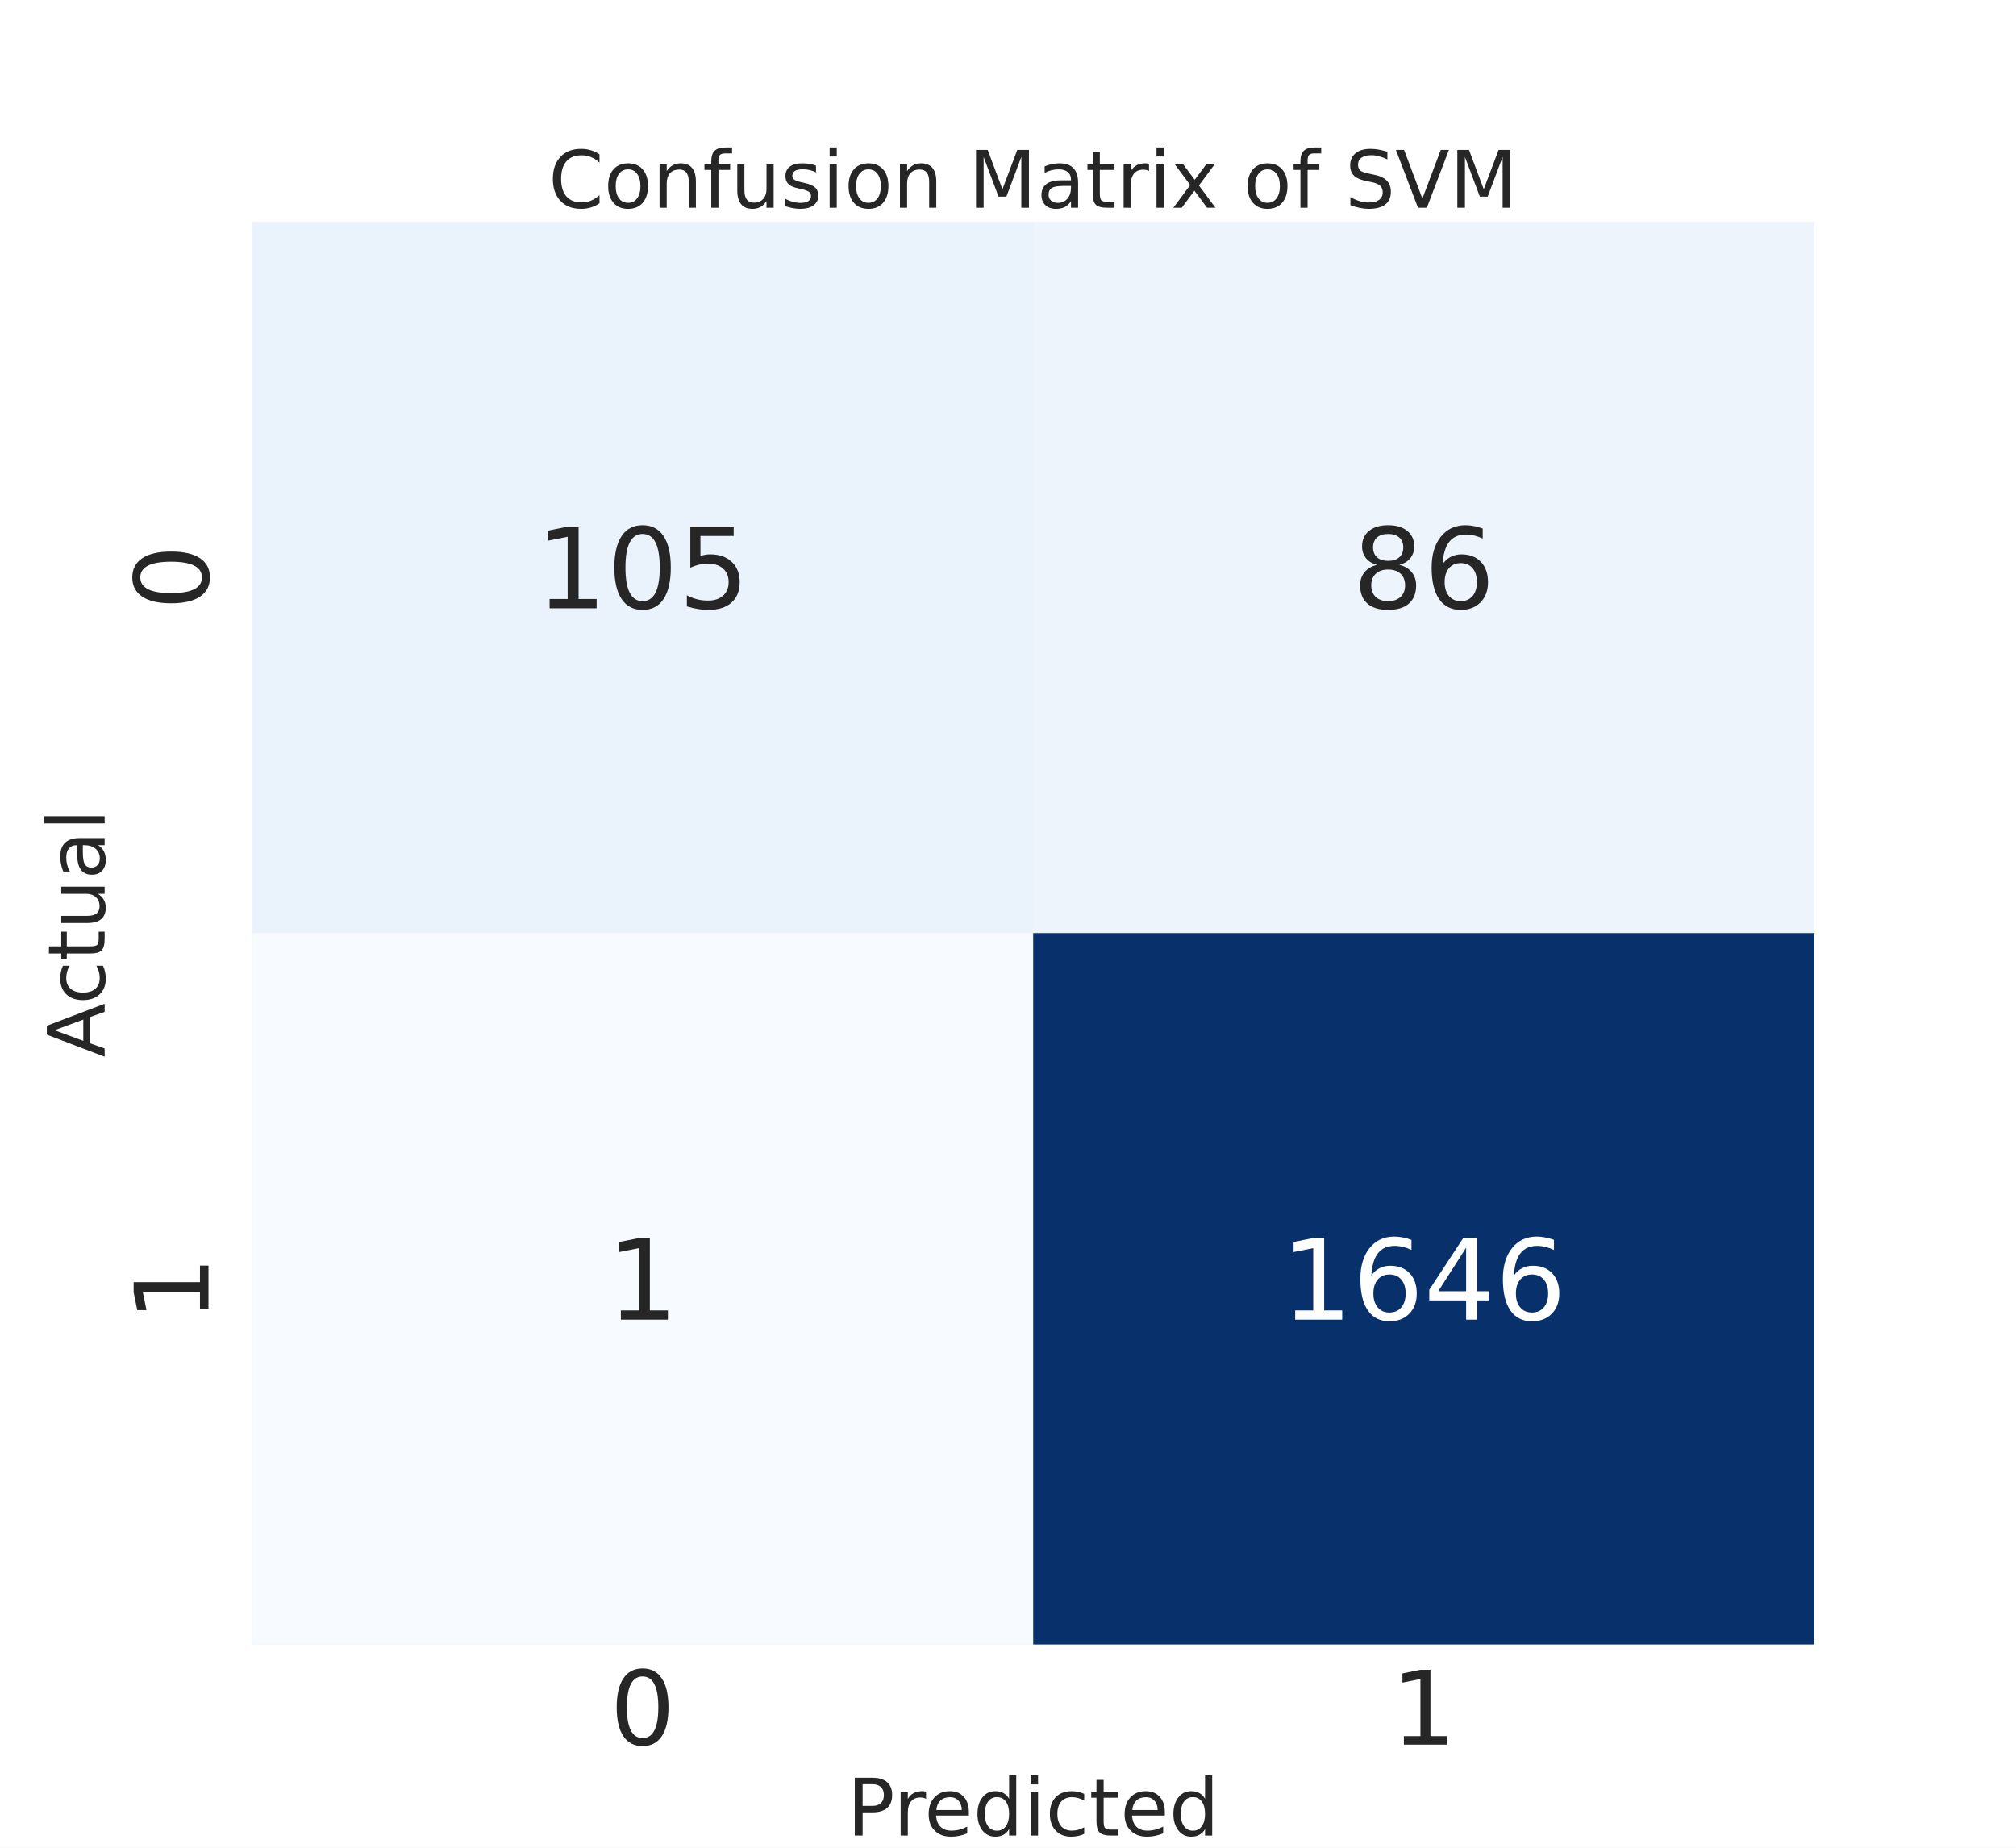
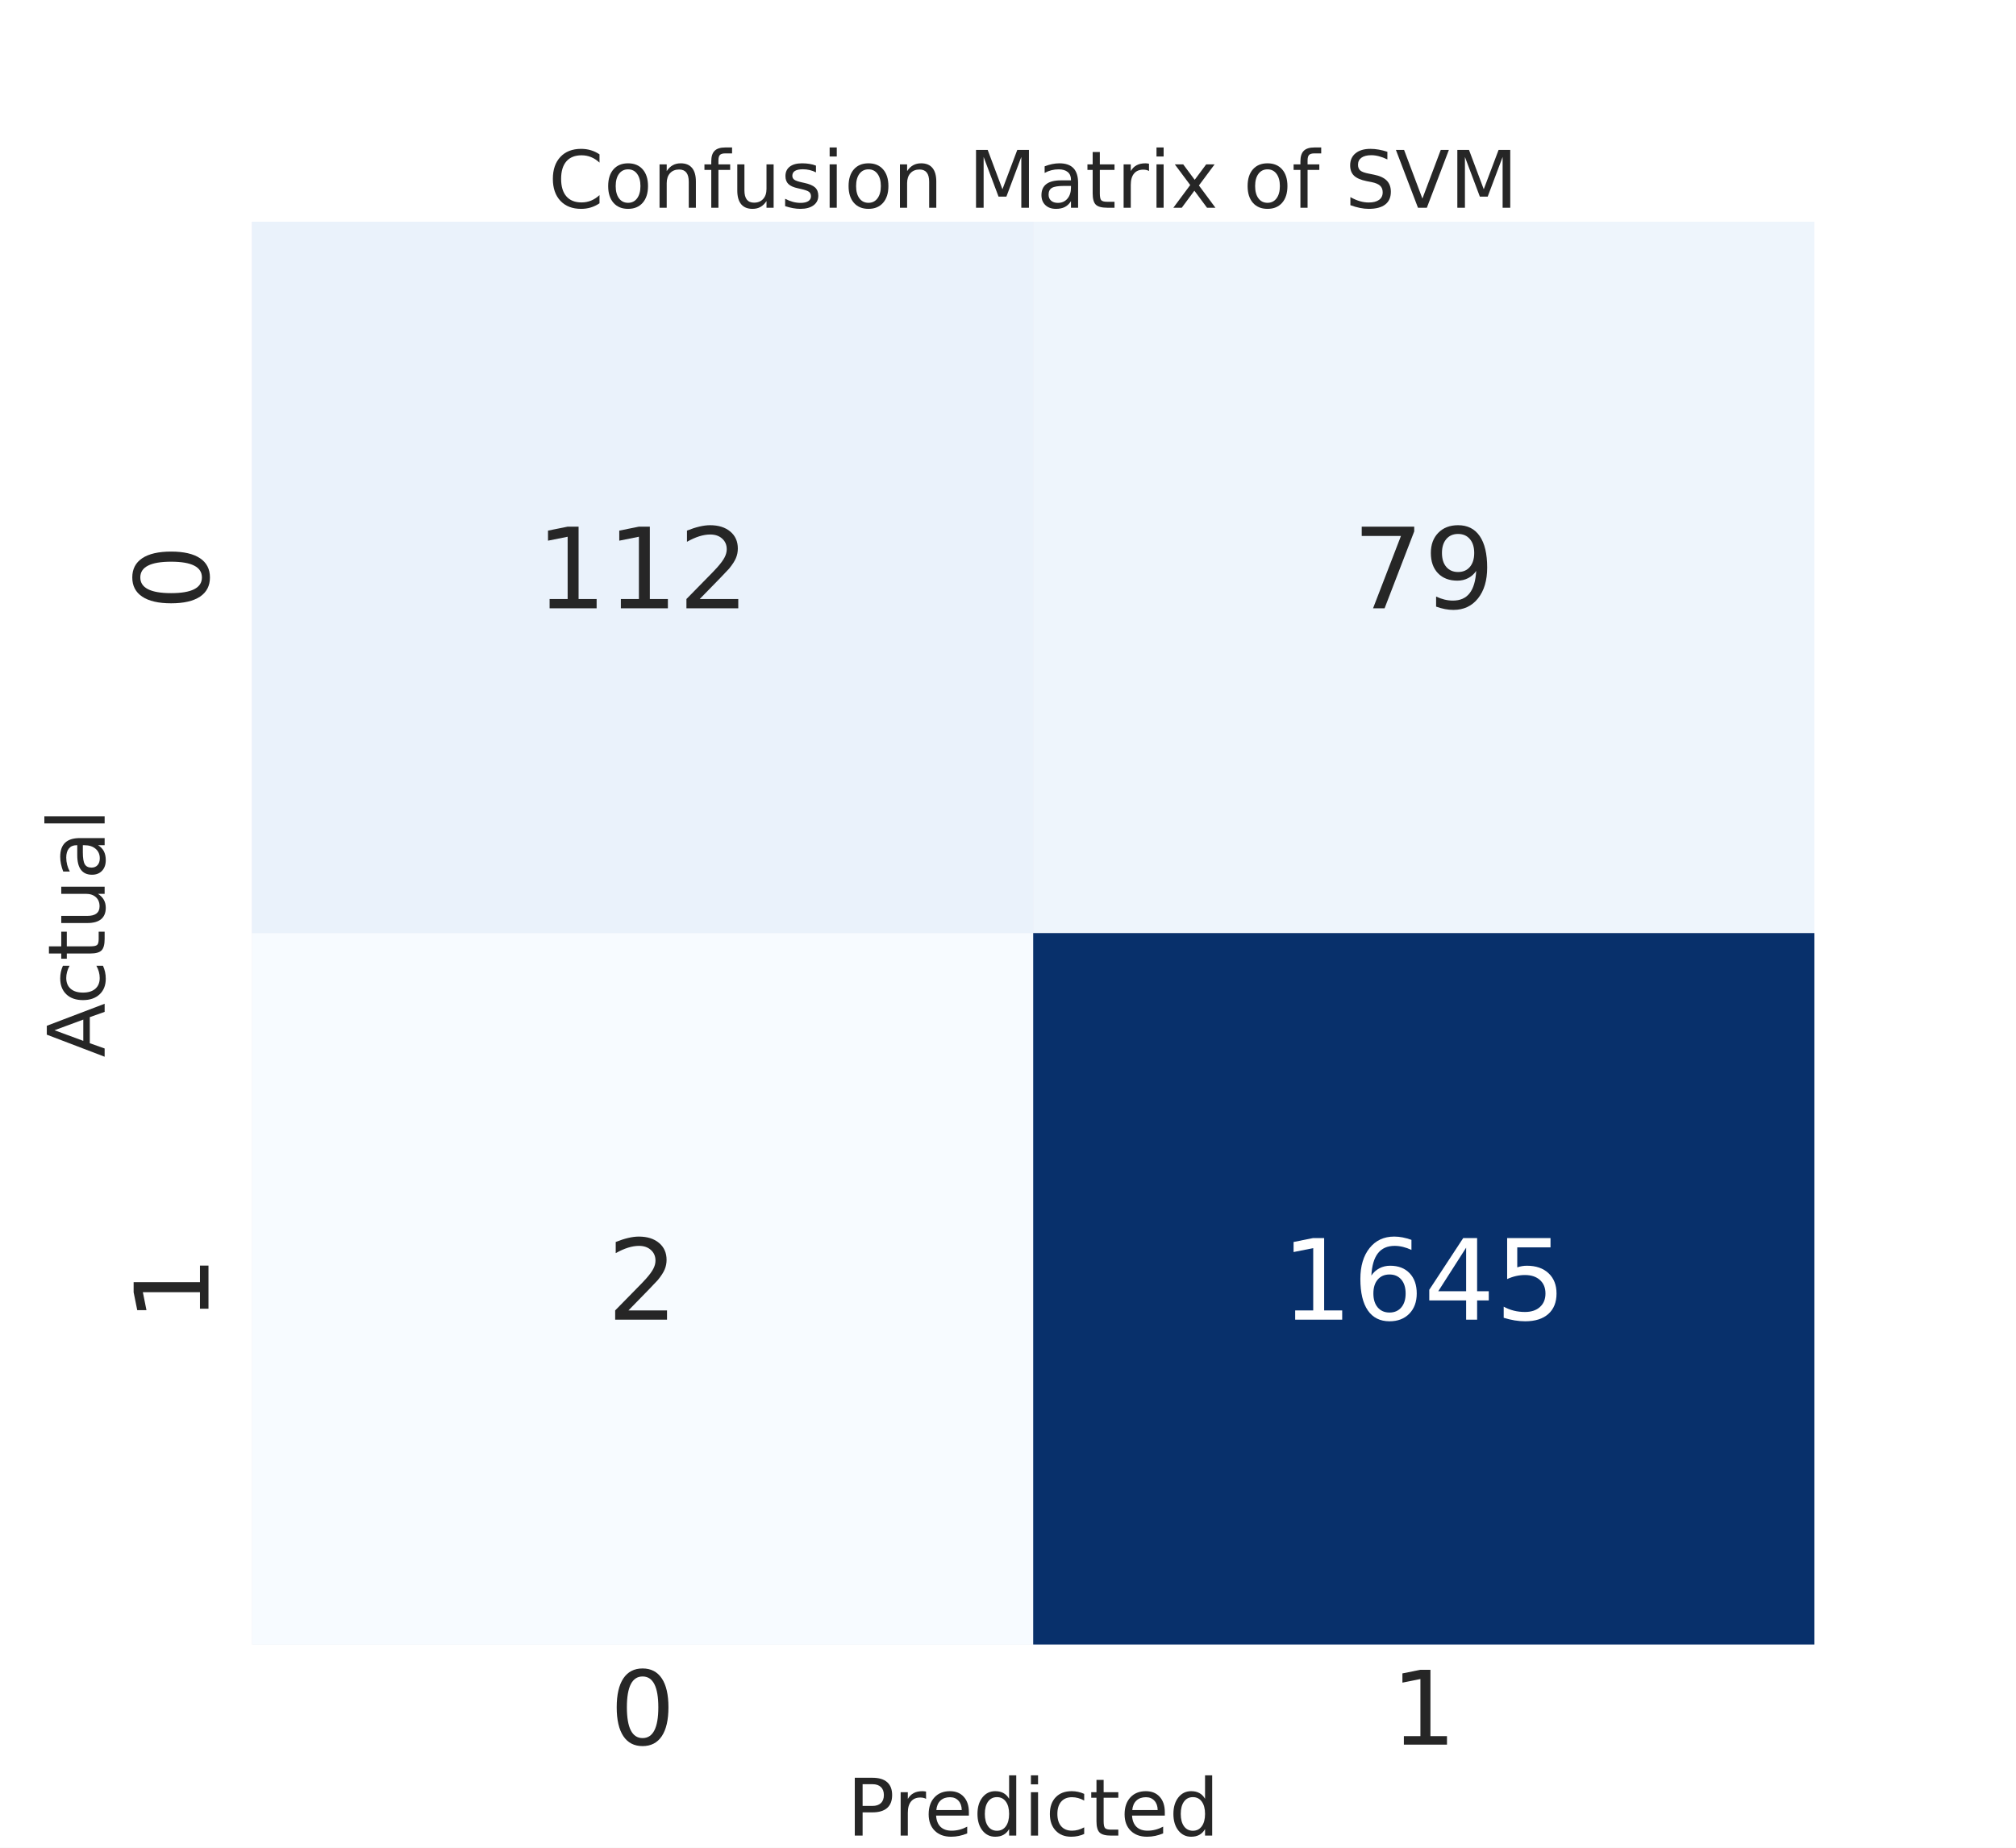
<svg xmlns="http://www.w3.org/2000/svg" xmlns:xlink="http://www.w3.org/1999/xlink" width="864pt" height="792pt" viewBox="0 0 864 792" version="1.1">
  <defs>
    <style type="text/css">*{stroke-linejoin: round; stroke-linecap: butt}</style>
  </defs>
  <g id="figure_1">
    <g id="patch_1">
      <path d="M 0 792  L 864 792  L 864 0  L 0 0  z " style="fill: #ffffff" />
    </g>
    <g id="axes_1">
      <g id="patch_2">
        <path d="M 108 704.88  L 777.6 704.88  L 777.6 95.04  L 108 95.04  z " style="fill: #eaeaf2" />
      </g>
      <g id="matplotlib.axis_1">
        <g id="xtick_1">
          <g id="text_1">
            <g style="fill: #262626" transform="translate(261.4025 747.8131) scale(0.44 -0.44)">
              <defs>
                <path id="DejaVuSans-30" d="M 2034 4250  Q 1547 4250 1301 3770  Q 1056 3291 1056 2328  Q 1056 1369 1301 889  Q 1547 409 2034 409  Q 2525 409 2770 889  Q 3016 1369 3016 2328  Q 3016 3291 2770 3770  Q 2525 4250 2034 4250  z M 2034 4750  Q 2819 4750 3233 4129  Q 3647 3509 3647 2328  Q 3647 1150 3233 529  Q 2819 -91 2034 -91  Q 1250 -91 836 529  Q 422 1150 422 2328  Q 422 3509 836 4129  Q 1250 4750 2034 4750  z " transform="scale(0.015625)" />
              </defs>
              <use xlink:href="#DejaVuSans-30" />
            </g>
          </g>
        </g>
        <g id="xtick_2">
          <g id="text_2">
            <g style="fill: #262626" transform="translate(596.2025 747.8131) scale(0.44 -0.44)">
              <defs>
                <path id="DejaVuSans-31" d="M 794 531  L 1825 531  L 1825 4091  L 703 3866  L 703 4441  L 1819 4666  L 2450 4666  L 2450 531  L 3481 531  L 3481 0  L 794 0  L 794 531  z " transform="scale(0.015625)" />
              </defs>
              <use xlink:href="#DejaVuSans-31" />
            </g>
          </g>
        </g>
        <g id="text_3">
          <g style="fill: #262626" transform="translate(363.0009 786.7984) scale(0.34 -0.34)">
            <defs>
              <path id="DejaVuSans-50" d="M 1259 4147  L 1259 2394  L 2053 2394  Q 2494 2394 2734 2622  Q 2975 2850 2975 3272  Q 2975 3691 2734 3919  Q 2494 4147 2053 4147  L 1259 4147  z M 628 4666  L 2053 4666  Q 2838 4666 3239 4311  Q 3641 3956 3641 3272  Q 3641 2581 3239 2228  Q 2838 1875 2053 1875  L 1259 1875  L 1259 0  L 628 0  L 628 4666  z " transform="scale(0.015625)" />
              <path id="DejaVuSans-72" d="M 2631 2963  Q 2534 3019 2420 3045  Q 2306 3072 2169 3072  Q 1681 3072 1420 2755  Q 1159 2438 1159 1844  L 1159 0  L 581 0  L 581 3500  L 1159 3500  L 1159 2956  Q 1341 3275 1631 3429  Q 1922 3584 2338 3584  Q 2397 3584 2469 3576  Q 2541 3569 2628 3553  L 2631 2963  z " transform="scale(0.015625)" />
              <path id="DejaVuSans-65" d="M 3597 1894  L 3597 1613  L 953 1613  Q 991 1019 1311 708  Q 1631 397 2203 397  Q 2534 397 2845 478  Q 3156 559 3463 722  L 3463 178  Q 3153 47 2828 -22  Q 2503 -91 2169 -91  Q 1331 -91 842 396  Q 353 884 353 1716  Q 353 2575 817 3079  Q 1281 3584 2069 3584  Q 2775 3584 3186 3129  Q 3597 2675 3597 1894  z M 3022 2063  Q 3016 2534 2758 2815  Q 2500 3097 2075 3097  Q 1594 3097 1305 2825  Q 1016 2553 972 2059  L 3022 2063  z " transform="scale(0.015625)" />
              <path id="DejaVuSans-64" d="M 2906 2969  L 2906 4863  L 3481 4863  L 3481 0  L 2906 0  L 2906 525  Q 2725 213 2448 61  Q 2172 -91 1784 -91  Q 1150 -91 751 415  Q 353 922 353 1747  Q 353 2572 751 3078  Q 1150 3584 1784 3584  Q 2172 3584 2448 3432  Q 2725 3281 2906 2969  z M 947 1747  Q 947 1113 1208 752  Q 1469 391 1925 391  Q 2381 391 2643 752  Q 2906 1113 2906 1747  Q 2906 2381 2643 2742  Q 2381 3103 1925 3103  Q 1469 3103 1208 2742  Q 947 2381 947 1747  z " transform="scale(0.015625)" />
              <path id="DejaVuSans-69" d="M 603 3500  L 1178 3500  L 1178 0  L 603 0  L 603 3500  z M 603 4863  L 1178 4863  L 1178 4134  L 603 4134  L 603 4863  z " transform="scale(0.015625)" />
              <path id="DejaVuSans-63" d="M 3122 3366  L 3122 2828  Q 2878 2963 2633 3030  Q 2388 3097 2138 3097  Q 1578 3097 1268 2742  Q 959 2388 959 1747  Q 959 1106 1268 751  Q 1578 397 2138 397  Q 2388 397 2633 464  Q 2878 531 3122 666  L 3122 134  Q 2881 22 2623 -34  Q 2366 -91 2075 -91  Q 1284 -91 818 406  Q 353 903 353 1747  Q 353 2603 823 3093  Q 1294 3584 2113 3584  Q 2378 3584 2631 3529  Q 2884 3475 3122 3366  z " transform="scale(0.015625)" />
              <path id="DejaVuSans-74" d="M 1172 4494  L 1172 3500  L 2356 3500  L 2356 3053  L 1172 3053  L 1172 1153  Q 1172 725 1289 603  Q 1406 481 1766 481  L 2356 481  L 2356 0  L 1766 0  Q 1100 0 847 248  Q 594 497 594 1153  L 594 3053  L 172 3053  L 172 3500  L 594 3500  L 594 4494  L 1172 4494  z " transform="scale(0.015625)" />
            </defs>
            <use xlink:href="#DejaVuSans-50" />
            <use xlink:href="#DejaVuSans-72" x="58.553" />
            <use xlink:href="#DejaVuSans-65" x="97.416" />
            <use xlink:href="#DejaVuSans-64" x="158.939" />
            <use xlink:href="#DejaVuSans-69" x="222.416" />
            <use xlink:href="#DejaVuSans-63" x="250.199" />
            <use xlink:href="#DejaVuSans-74" x="305.18" />
            <use xlink:href="#DejaVuSans-65" x="344.389" />
            <use xlink:href="#DejaVuSans-64" x="405.912" />
          </g>
        </g>
      </g>
      <g id="matplotlib.axis_2">
        <g id="ytick_1">
          <g id="text_4">
            <g style="fill: #262626" transform="translate(89.34937 261.4975) rotate(-90) scale(0.44 -0.44)">
              <use xlink:href="#DejaVuSans-30" />
            </g>
          </g>
        </g>
        <g id="ytick_2">
          <g id="text_5">
            <g style="fill: #262626" transform="translate(89.34937 566.4175) rotate(-90) scale(0.44 -0.44)">
              <use xlink:href="#DejaVuSans-31" />
            </g>
          </g>
        </g>
        <g id="text_6">
          <g style="fill: #262626" transform="translate(44.84531 453.2178) rotate(-90) scale(0.34 -0.34)">
            <defs>
              <path id="DejaVuSans-41" d="M 2188 4044  L 1331 1722  L 3047 1722  L 2188 4044  z M 1831 4666  L 2547 4666  L 4325 0  L 3669 0  L 3244 1197  L 1141 1197  L 716 0  L 50 0  L 1831 4666  z " transform="scale(0.015625)" />
              <path id="DejaVuSans-75" d="M 544 1381  L 544 3500  L 1119 3500  L 1119 1403  Q 1119 906 1312 657  Q 1506 409 1894 409  Q 2359 409 2629 706  Q 2900 1003 2900 1516  L 2900 3500  L 3475 3500  L 3475 0  L 2900 0  L 2900 538  Q 2691 219 2414 64  Q 2138 -91 1772 -91  Q 1169 -91 856 284  Q 544 659 544 1381  z M 1991 3584  L 1991 3584  z " transform="scale(0.015625)" />
              <path id="DejaVuSans-61" d="M 2194 1759  Q 1497 1759 1228 1600  Q 959 1441 959 1056  Q 959 750 1161 570  Q 1363 391 1709 391  Q 2188 391 2477 730  Q 2766 1069 2766 1631  L 2766 1759  L 2194 1759  z M 3341 1997  L 3341 0  L 2766 0  L 2766 531  Q 2569 213 2275 61  Q 1981 -91 1556 -91  Q 1019 -91 701 211  Q 384 513 384 1019  Q 384 1609 779 1909  Q 1175 2209 1959 2209  L 2766 2209  L 2766 2266  Q 2766 2663 2505 2880  Q 2244 3097 1772 3097  Q 1472 3097 1187 3025  Q 903 2953 641 2809  L 641 3341  Q 956 3463 1253 3523  Q 1550 3584 1831 3584  Q 2591 3584 2966 3190  Q 3341 2797 3341 1997  z " transform="scale(0.015625)" />
              <path id="DejaVuSans-6c" d="M 603 4863  L 1178 4863  L 1178 0  L 603 0  L 603 4863  z " transform="scale(0.015625)" />
            </defs>
            <use xlink:href="#DejaVuSans-41" />
            <use xlink:href="#DejaVuSans-63" x="66.658" />
            <use xlink:href="#DejaVuSans-74" x="121.639" />
            <use xlink:href="#DejaVuSans-75" x="160.848" />
            <use xlink:href="#DejaVuSans-61" x="224.227" />
            <use xlink:href="#DejaVuSans-6c" x="285.506" />
          </g>
        </g>
      </g>
      <g id="QuadMesh_1">
-         <path d="M 108 95.04  L 442.8 95.04  L 442.8 399.96  L 108 399.96  L 108 95.04  " clip-path="url(#pde02b8c1de)" style="fill: #eaf3fb" />
-         <path d="M 442.8 95.04  L 777.6 95.04  L 777.6 399.96  L 442.8 399.96  L 442.8 95.04  " clip-path="url(#pde02b8c1de)" style="fill: #edf4fc" />
-         <path d="M 108 399.96  L 442.8 399.96  L 442.8 704.88  L 108 704.88  L 108 399.96  " clip-path="url(#pde02b8c1de)" style="fill: #f7fbff" />
-         <path d="M 442.8 399.96  L 777.6 399.96  L 777.6 704.88  L 442.8 704.88  L 442.8 399.96  " clip-path="url(#pde02b8c1de)" style="fill: #08306b" />
+         <path d="M 108 95.04  L 442.8 95.04  L 442.8 399.96  L 108 399.96  L 108 95.04  " clip-path="url(#pc8db5a239f)" style="fill: #eaf2fb" />
+         <path d="M 442.8 95.04  L 777.6 95.04  L 777.6 399.96  L 442.8 399.96  L 442.8 95.04  " clip-path="url(#pc8db5a239f)" style="fill: #eef5fc" />
+         <path d="M 108 399.96  L 442.8 399.96  L 442.8 704.88  L 108 704.88  L 108 399.96  " clip-path="url(#pc8db5a239f)" style="fill: #f7fbff" />
+         <path d="M 442.8 399.96  L 777.6 399.96  L 777.6 704.88  L 442.8 704.88  L 442.8 399.96  " clip-path="url(#pc8db5a239f)" style="fill: #08306b" />
      </g>
      <g id="text_7">
        <g style="fill: #262626" transform="translate(229.59 260.745) scale(0.48 -0.48)">
          <defs>
-             <path id="DejaVuSans-35" d="M 691 4666  L 3169 4666  L 3169 4134  L 1269 4134  L 1269 2991  Q 1406 3038 1543 3061  Q 1681 3084 1819 3084  Q 2600 3084 3056 2656  Q 3513 2228 3513 1497  Q 3513 744 3044 326  Q 2575 -91 1722 -91  Q 1428 -91 1123 -41  Q 819 9 494 109  L 494 744  Q 775 591 1075 516  Q 1375 441 1709 441  Q 2250 441 2565 725  Q 2881 1009 2881 1497  Q 2881 1984 2565 2268  Q 2250 2553 1709 2553  Q 1456 2553 1204 2497  Q 953 2441 691 2322  L 691 4666  z " transform="scale(0.015625)" />
+             <path id="DejaVuSans-32" d="M 1228 531  L 3431 531  L 3431 0  L 469 0  L 469 531  Q 828 903 1448 1529  Q 2069 2156 2228 2338  Q 2531 2678 2651 2914  Q 2772 3150 2772 3378  Q 2772 3750 2511 3984  Q 2250 4219 1831 4219  Q 1534 4219 1204 4116  Q 875 4013 500 3803  L 500 4441  Q 881 4594 1212 4672  Q 1544 4750 1819 4750  Q 2544 4750 2975 4387  Q 3406 4025 3406 3419  Q 3406 3131 3298 2873  Q 3191 2616 2906 2266  Q 2828 2175 2409 1742  Q 1991 1309 1228 531  z " transform="scale(0.015625)" />
          </defs>
          <use xlink:href="#DejaVuSans-31" />
-           <use xlink:href="#DejaVuSans-30" x="63.623" />
-           <use xlink:href="#DejaVuSans-35" x="127.246" />
+           <use xlink:href="#DejaVuSans-31" x="63.623" />
+           <use xlink:href="#DejaVuSans-32" x="127.246" />
        </g>
      </g>
      <g id="text_8">
        <g style="fill: #262626" transform="translate(579.66 260.745) scale(0.48 -0.48)">
          <defs>
-             <path id="DejaVuSans-38" d="M 2034 2216  Q 1584 2216 1326 1975  Q 1069 1734 1069 1313  Q 1069 891 1326 650  Q 1584 409 2034 409  Q 2484 409 2743 651  Q 3003 894 3003 1313  Q 3003 1734 2745 1975  Q 2488 2216 2034 2216  z M 1403 2484  Q 997 2584 770 2862  Q 544 3141 544 3541  Q 544 4100 942 4425  Q 1341 4750 2034 4750  Q 2731 4750 3128 4425  Q 3525 4100 3525 3541  Q 3525 3141 3298 2862  Q 3072 2584 2669 2484  Q 3125 2378 3379 2068  Q 3634 1759 3634 1313  Q 3634 634 3220 271  Q 2806 -91 2034 -91  Q 1263 -91 848 271  Q 434 634 434 1313  Q 434 1759 690 2068  Q 947 2378 1403 2484  z M 1172 3481  Q 1172 3119 1398 2916  Q 1625 2713 2034 2713  Q 2441 2713 2670 2916  Q 2900 3119 2900 3481  Q 2900 3844 2670 4047  Q 2441 4250 2034 4250  Q 1625 4250 1398 4047  Q 1172 3844 1172 3481  z " transform="scale(0.015625)" />
-             <path id="DejaVuSans-36" d="M 2113 2584  Q 1688 2584 1439 2293  Q 1191 2003 1191 1497  Q 1191 994 1439 701  Q 1688 409 2113 409  Q 2538 409 2786 701  Q 3034 994 3034 1497  Q 3034 2003 2786 2293  Q 2538 2584 2113 2584  z M 3366 4563  L 3366 3988  Q 3128 4100 2886 4159  Q 2644 4219 2406 4219  Q 1781 4219 1451 3797  Q 1122 3375 1075 2522  Q 1259 2794 1537 2939  Q 1816 3084 2150 3084  Q 2853 3084 3261 2657  Q 3669 2231 3669 1497  Q 3669 778 3244 343  Q 2819 -91 2113 -91  Q 1303 -91 875 529  Q 447 1150 447 2328  Q 447 3434 972 4092  Q 1497 4750 2381 4750  Q 2619 4750 2861 4703  Q 3103 4656 3366 4563  z " transform="scale(0.015625)" />
+             <path id="DejaVuSans-37" d="M 525 4666  L 3525 4666  L 3525 4397  L 1831 0  L 1172 0  L 2766 4134  L 525 4134  L 525 4666  z " transform="scale(0.015625)" />
+             <path id="DejaVuSans-39" d="M 703 97  L 703 672  Q 941 559 1184 500  Q 1428 441 1663 441  Q 2288 441 2617 861  Q 2947 1281 2994 2138  Q 2813 1869 2534 1725  Q 2256 1581 1919 1581  Q 1219 1581 811 2004  Q 403 2428 403 3163  Q 403 3881 828 4315  Q 1253 4750 1959 4750  Q 2769 4750 3195 4129  Q 3622 3509 3622 2328  Q 3622 1225 3098 567  Q 2575 -91 1691 -91  Q 1453 -91 1209 -44  Q 966 3 703 97  z M 1959 2075  Q 2384 2075 2632 2365  Q 2881 2656 2881 3163  Q 2881 3666 2632 3958  Q 2384 4250 1959 4250  Q 1534 4250 1286 3958  Q 1038 3666 1038 3163  Q 1038 2656 1286 2365  Q 1534 2075 1959 2075  z " transform="scale(0.015625)" />
          </defs>
-           <use xlink:href="#DejaVuSans-38" />
-           <use xlink:href="#DejaVuSans-36" x="63.623" />
+           <use xlink:href="#DejaVuSans-37" />
+           <use xlink:href="#DejaVuSans-39" x="63.623" />
        </g>
      </g>
      <g id="text_9">
        <g style="fill: #262626" transform="translate(260.13 565.665) scale(0.48 -0.48)">
-           <use xlink:href="#DejaVuSans-31" />
+           <use xlink:href="#DejaVuSans-32" />
        </g>
      </g>
      <g id="text_10">
        <g style="fill: #ffffff" transform="translate(549.12 565.665) scale(0.48 -0.48)">
          <defs>
+             <path id="DejaVuSans-36" d="M 2113 2584  Q 1688 2584 1439 2293  Q 1191 2003 1191 1497  Q 1191 994 1439 701  Q 1688 409 2113 409  Q 2538 409 2786 701  Q 3034 994 3034 1497  Q 3034 2003 2786 2293  Q 2538 2584 2113 2584  z M 3366 4563  L 3366 3988  Q 3128 4100 2886 4159  Q 2644 4219 2406 4219  Q 1781 4219 1451 3797  Q 1122 3375 1075 2522  Q 1259 2794 1537 2939  Q 1816 3084 2150 3084  Q 2853 3084 3261 2657  Q 3669 2231 3669 1497  Q 3669 778 3244 343  Q 2819 -91 2113 -91  Q 1303 -91 875 529  Q 447 1150 447 2328  Q 447 3434 972 4092  Q 1497 4750 2381 4750  Q 2619 4750 2861 4703  Q 3103 4656 3366 4563  z " transform="scale(0.015625)" />
            <path id="DejaVuSans-34" d="M 2419 4116  L 825 1625  L 2419 1625  L 2419 4116  z M 2253 4666  L 3047 4666  L 3047 1625  L 3713 1625  L 3713 1100  L 3047 1100  L 3047 0  L 2419 0  L 2419 1100  L 313 1100  L 313 1709  L 2253 4666  z " transform="scale(0.015625)" />
+             <path id="DejaVuSans-35" d="M 691 4666  L 3169 4666  L 3169 4134  L 1269 4134  L 1269 2991  Q 1406 3038 1543 3061  Q 1681 3084 1819 3084  Q 2600 3084 3056 2656  Q 3513 2228 3513 1497  Q 3513 744 3044 326  Q 2575 -91 1722 -91  Q 1428 -91 1123 -41  Q 819 9 494 109  L 494 744  Q 775 591 1075 516  Q 1375 441 1709 441  Q 2250 441 2565 725  Q 2881 1009 2881 1497  Q 2881 1984 2565 2268  Q 2250 2553 1709 2553  Q 1456 2553 1204 2497  Q 953 2441 691 2322  L 691 4666  z " transform="scale(0.015625)" />
          </defs>
          <use xlink:href="#DejaVuSans-31" />
          <use xlink:href="#DejaVuSans-36" x="63.623" />
          <use xlink:href="#DejaVuSans-34" x="127.246" />
-           <use xlink:href="#DejaVuSans-36" x="190.869" />
+           <use xlink:href="#DejaVuSans-35" x="190.869" />
        </g>
      </g>
      <g id="text_11">
        <g style="fill: #262626" transform="translate(235.0334 89.04) scale(0.34 -0.34)">
          <defs>
            <path id="DejaVuSans-43" d="M 4122 4306  L 4122 3641  Q 3803 3938 3442 4084  Q 3081 4231 2675 4231  Q 1875 4231 1450 3742  Q 1025 3253 1025 2328  Q 1025 1406 1450 917  Q 1875 428 2675 428  Q 3081 428 3442 575  Q 3803 722 4122 1019  L 4122 359  Q 3791 134 3420 21  Q 3050 -91 2638 -91  Q 1578 -91 968 557  Q 359 1206 359 2328  Q 359 3453 968 4101  Q 1578 4750 2638 4750  Q 3056 4750 3426 4639  Q 3797 4528 4122 4306  z " transform="scale(0.015625)" />
            <path id="DejaVuSans-6f" d="M 1959 3097  Q 1497 3097 1228 2736  Q 959 2375 959 1747  Q 959 1119 1226 758  Q 1494 397 1959 397  Q 2419 397 2687 759  Q 2956 1122 2956 1747  Q 2956 2369 2687 2733  Q 2419 3097 1959 3097  z M 1959 3584  Q 2709 3584 3137 3096  Q 3566 2609 3566 1747  Q 3566 888 3137 398  Q 2709 -91 1959 -91  Q 1206 -91 779 398  Q 353 888 353 1747  Q 353 2609 779 3096  Q 1206 3584 1959 3584  z " transform="scale(0.015625)" />
            <path id="DejaVuSans-6e" d="M 3513 2113  L 3513 0  L 2938 0  L 2938 2094  Q 2938 2591 2744 2837  Q 2550 3084 2163 3084  Q 1697 3084 1428 2787  Q 1159 2491 1159 1978  L 1159 0  L 581 0  L 581 3500  L 1159 3500  L 1159 2956  Q 1366 3272 1645 3428  Q 1925 3584 2291 3584  Q 2894 3584 3203 3211  Q 3513 2838 3513 2113  z " transform="scale(0.015625)" />
            <path id="DejaVuSans-66" d="M 2375 4863  L 2375 4384  L 1825 4384  Q 1516 4384 1395 4259  Q 1275 4134 1275 3809  L 1275 3500  L 2222 3500  L 2222 3053  L 1275 3053  L 1275 0  L 697 0  L 697 3053  L 147 3053  L 147 3500  L 697 3500  L 697 3744  Q 697 4328 969 4595  Q 1241 4863 1831 4863  L 2375 4863  z " transform="scale(0.015625)" />
            <path id="DejaVuSans-73" d="M 2834 3397  L 2834 2853  Q 2591 2978 2328 3040  Q 2066 3103 1784 3103  Q 1356 3103 1142 2972  Q 928 2841 928 2578  Q 928 2378 1081 2264  Q 1234 2150 1697 2047  L 1894 2003  Q 2506 1872 2764 1633  Q 3022 1394 3022 966  Q 3022 478 2636 193  Q 2250 -91 1575 -91  Q 1294 -91 989 -36  Q 684 19 347 128  L 347 722  Q 666 556 975 473  Q 1284 391 1588 391  Q 1994 391 2212 530  Q 2431 669 2431 922  Q 2431 1156 2273 1281  Q 2116 1406 1581 1522  L 1381 1569  Q 847 1681 609 1914  Q 372 2147 372 2553  Q 372 3047 722 3315  Q 1072 3584 1716 3584  Q 2034 3584 2315 3537  Q 2597 3491 2834 3397  z " transform="scale(0.015625)" />
            <path id="DejaVuSans-20" transform="scale(0.015625)" />
            <path id="DejaVuSans-4d" d="M 628 4666  L 1569 4666  L 2759 1491  L 3956 4666  L 4897 4666  L 4897 0  L 4281 0  L 4281 4097  L 3078 897  L 2444 897  L 1241 4097  L 1241 0  L 628 0  L 628 4666  z " transform="scale(0.015625)" />
            <path id="DejaVuSans-78" d="M 3513 3500  L 2247 1797  L 3578 0  L 2900 0  L 1881 1375  L 863 0  L 184 0  L 1544 1831  L 300 3500  L 978 3500  L 1906 2253  L 2834 3500  L 3513 3500  z " transform="scale(0.015625)" />
            <path id="DejaVuSans-53" d="M 3425 4513  L 3425 3897  Q 3066 4069 2747 4153  Q 2428 4238 2131 4238  Q 1616 4238 1336 4038  Q 1056 3838 1056 3469  Q 1056 3159 1242 3001  Q 1428 2844 1947 2747  L 2328 2669  Q 3034 2534 3370 2195  Q 3706 1856 3706 1288  Q 3706 609 3251 259  Q 2797 -91 1919 -91  Q 1588 -91 1214 -16  Q 841 59 441 206  L 441 856  Q 825 641 1194 531  Q 1563 422 1919 422  Q 2459 422 2753 634  Q 3047 847 3047 1241  Q 3047 1584 2836 1778  Q 2625 1972 2144 2069  L 1759 2144  Q 1053 2284 737 2584  Q 422 2884 422 3419  Q 422 4038 858 4394  Q 1294 4750 2059 4750  Q 2388 4750 2728 4690  Q 3069 4631 3425 4513  z " transform="scale(0.015625)" />
            <path id="DejaVuSans-56" d="M 1831 0  L 50 4666  L 709 4666  L 2188 738  L 3669 4666  L 4325 4666  L 2547 0  L 1831 0  z " transform="scale(0.015625)" />
          </defs>
          <use xlink:href="#DejaVuSans-43" />
          <use xlink:href="#DejaVuSans-6f" x="69.824" />
          <use xlink:href="#DejaVuSans-6e" x="131.006" />
          <use xlink:href="#DejaVuSans-66" x="194.385" />
          <use xlink:href="#DejaVuSans-75" x="229.59" />
          <use xlink:href="#DejaVuSans-73" x="292.969" />
          <use xlink:href="#DejaVuSans-69" x="345.068" />
          <use xlink:href="#DejaVuSans-6f" x="372.852" />
          <use xlink:href="#DejaVuSans-6e" x="434.033" />
          <use xlink:href="#DejaVuSans-20" x="497.412" />
          <use xlink:href="#DejaVuSans-4d" x="529.199" />
          <use xlink:href="#DejaVuSans-61" x="615.479" />
          <use xlink:href="#DejaVuSans-74" x="676.758" />
          <use xlink:href="#DejaVuSans-72" x="715.967" />
          <use xlink:href="#DejaVuSans-69" x="757.08" />
          <use xlink:href="#DejaVuSans-78" x="784.863" />
          <use xlink:href="#DejaVuSans-20" x="844.043" />
          <use xlink:href="#DejaVuSans-6f" x="875.83" />
          <use xlink:href="#DejaVuSans-66" x="937.012" />
          <use xlink:href="#DejaVuSans-20" x="972.217" />
          <use xlink:href="#DejaVuSans-53" x="1004.004" />
          <use xlink:href="#DejaVuSans-56" x="1067.48" />
          <use xlink:href="#DejaVuSans-4d" x="1135.889" />
        </g>
      </g>
    </g>
  </g>
  <defs>
-     <clipPath id="pde02b8c1de">
+     <clipPath id="pc8db5a239f">
      <rect x="108" y="95.04" width="669.6" height="609.84" />
    </clipPath>
  </defs>
</svg>
